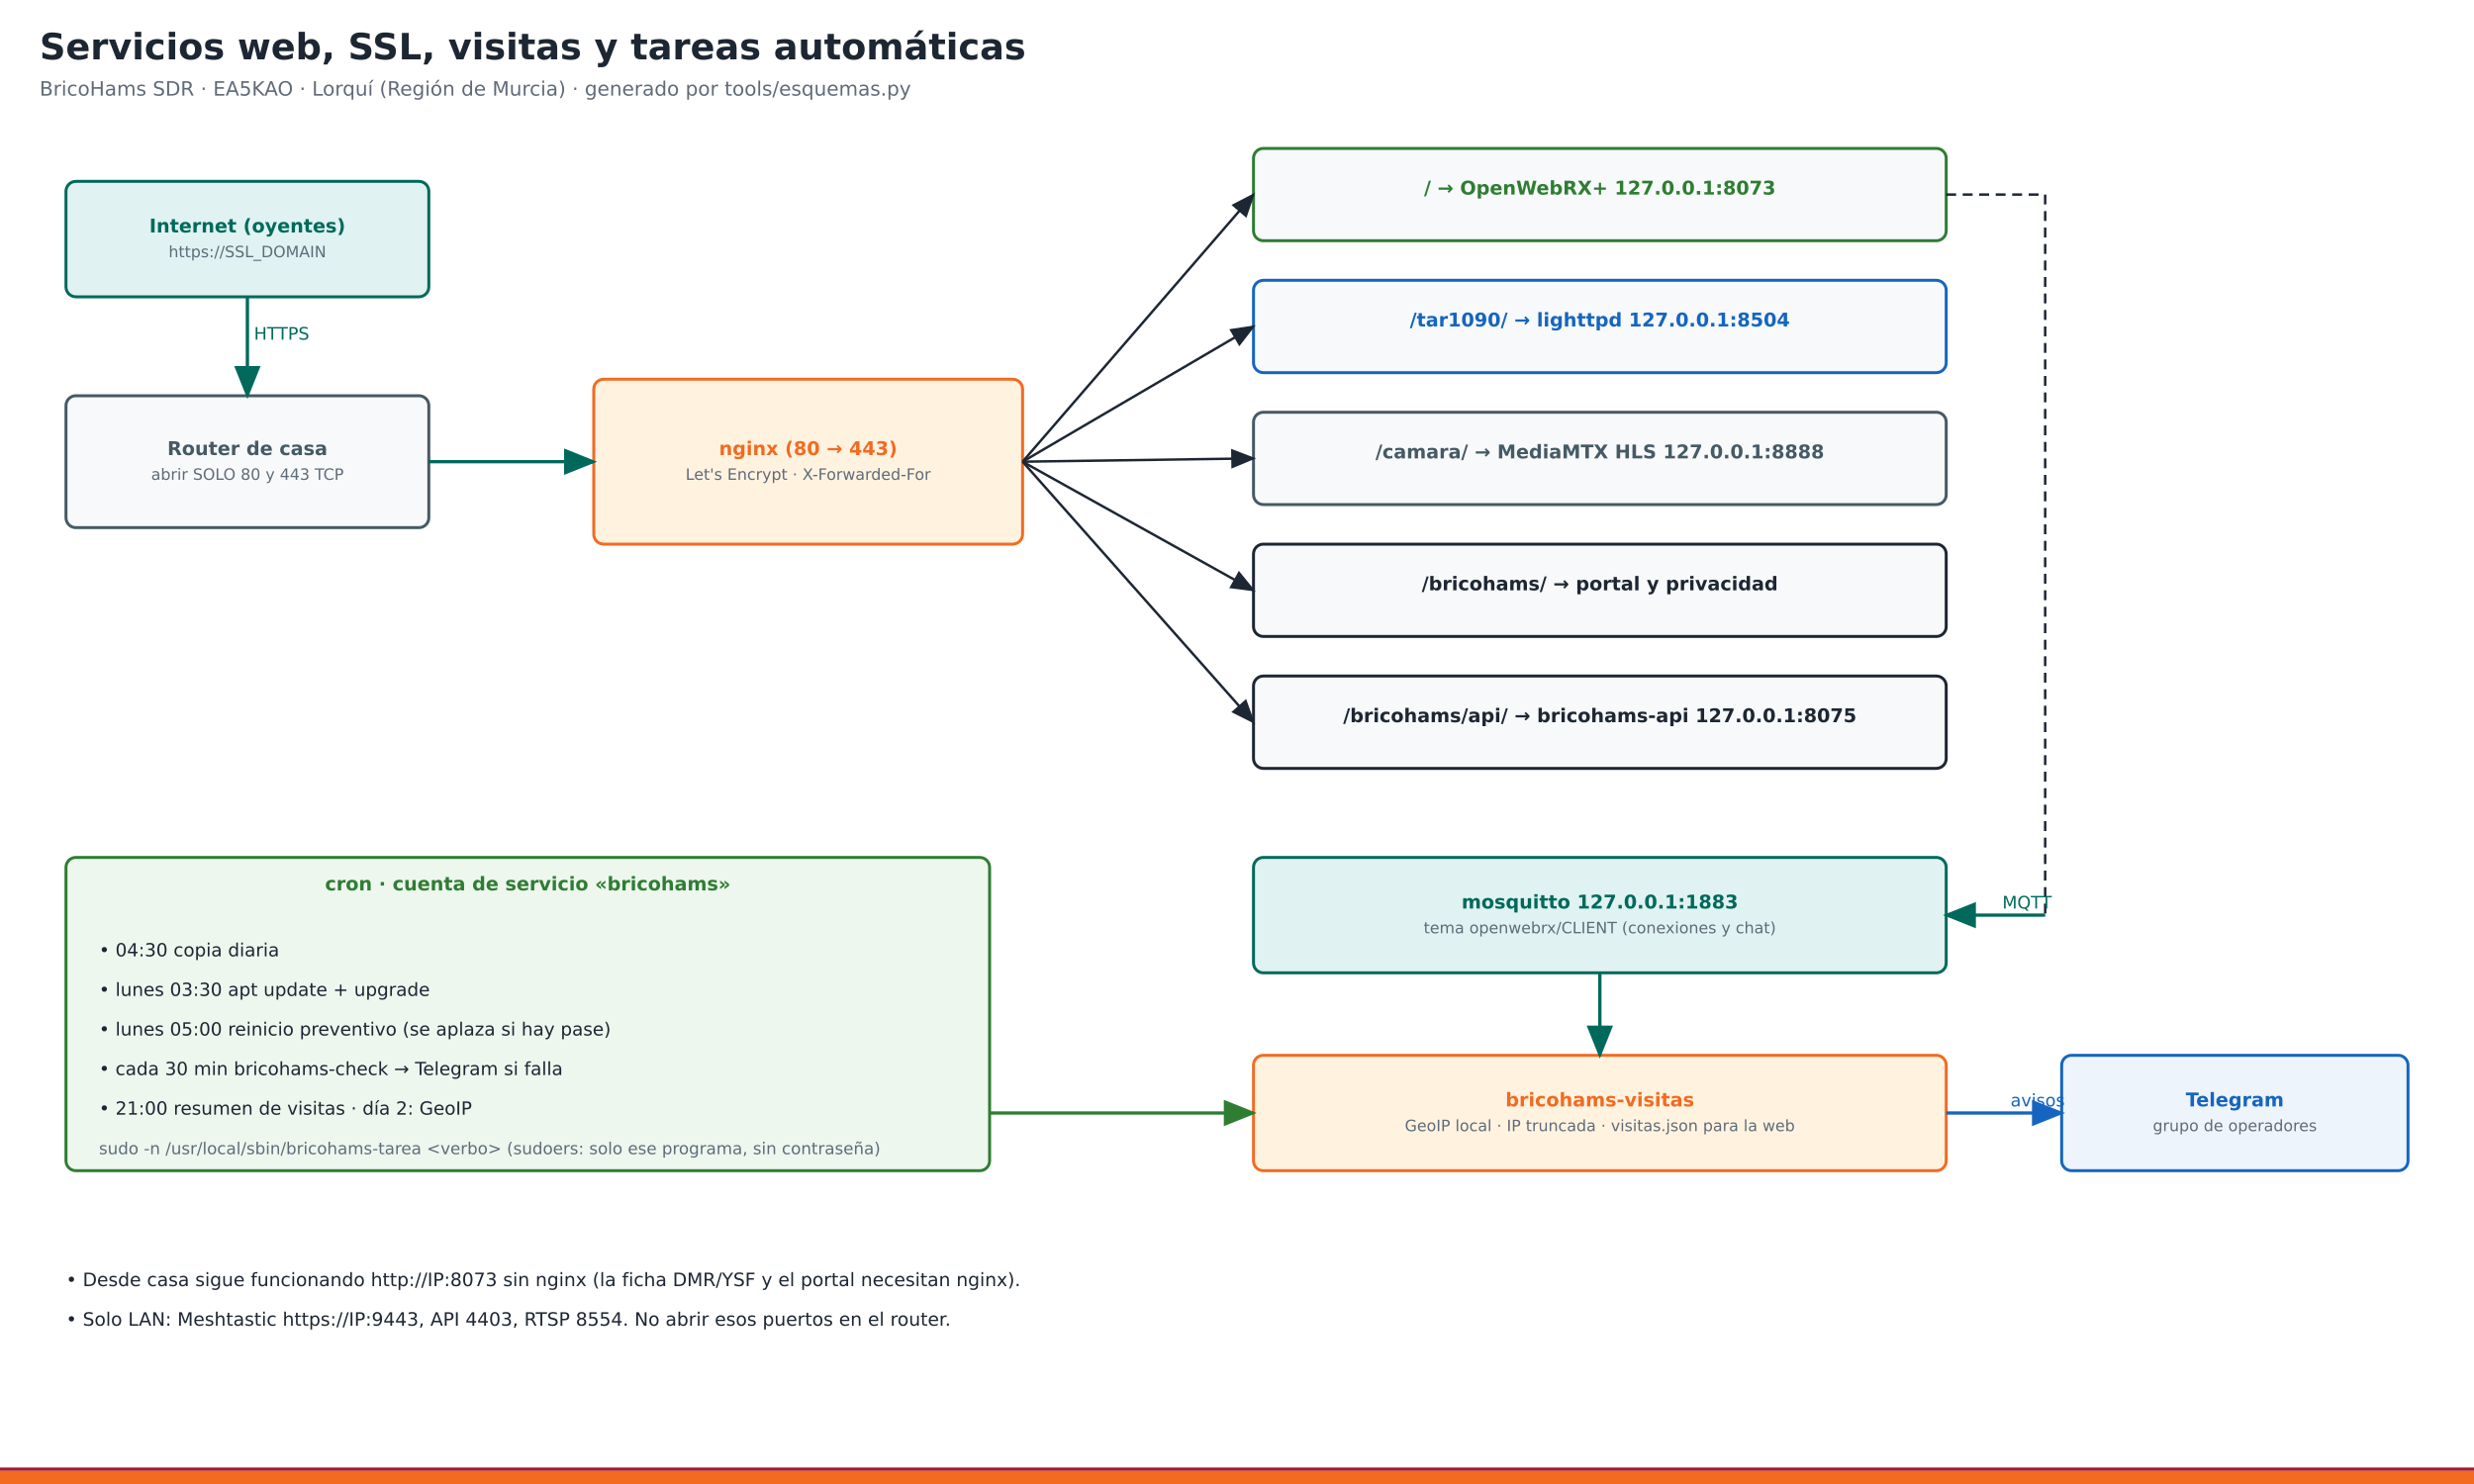
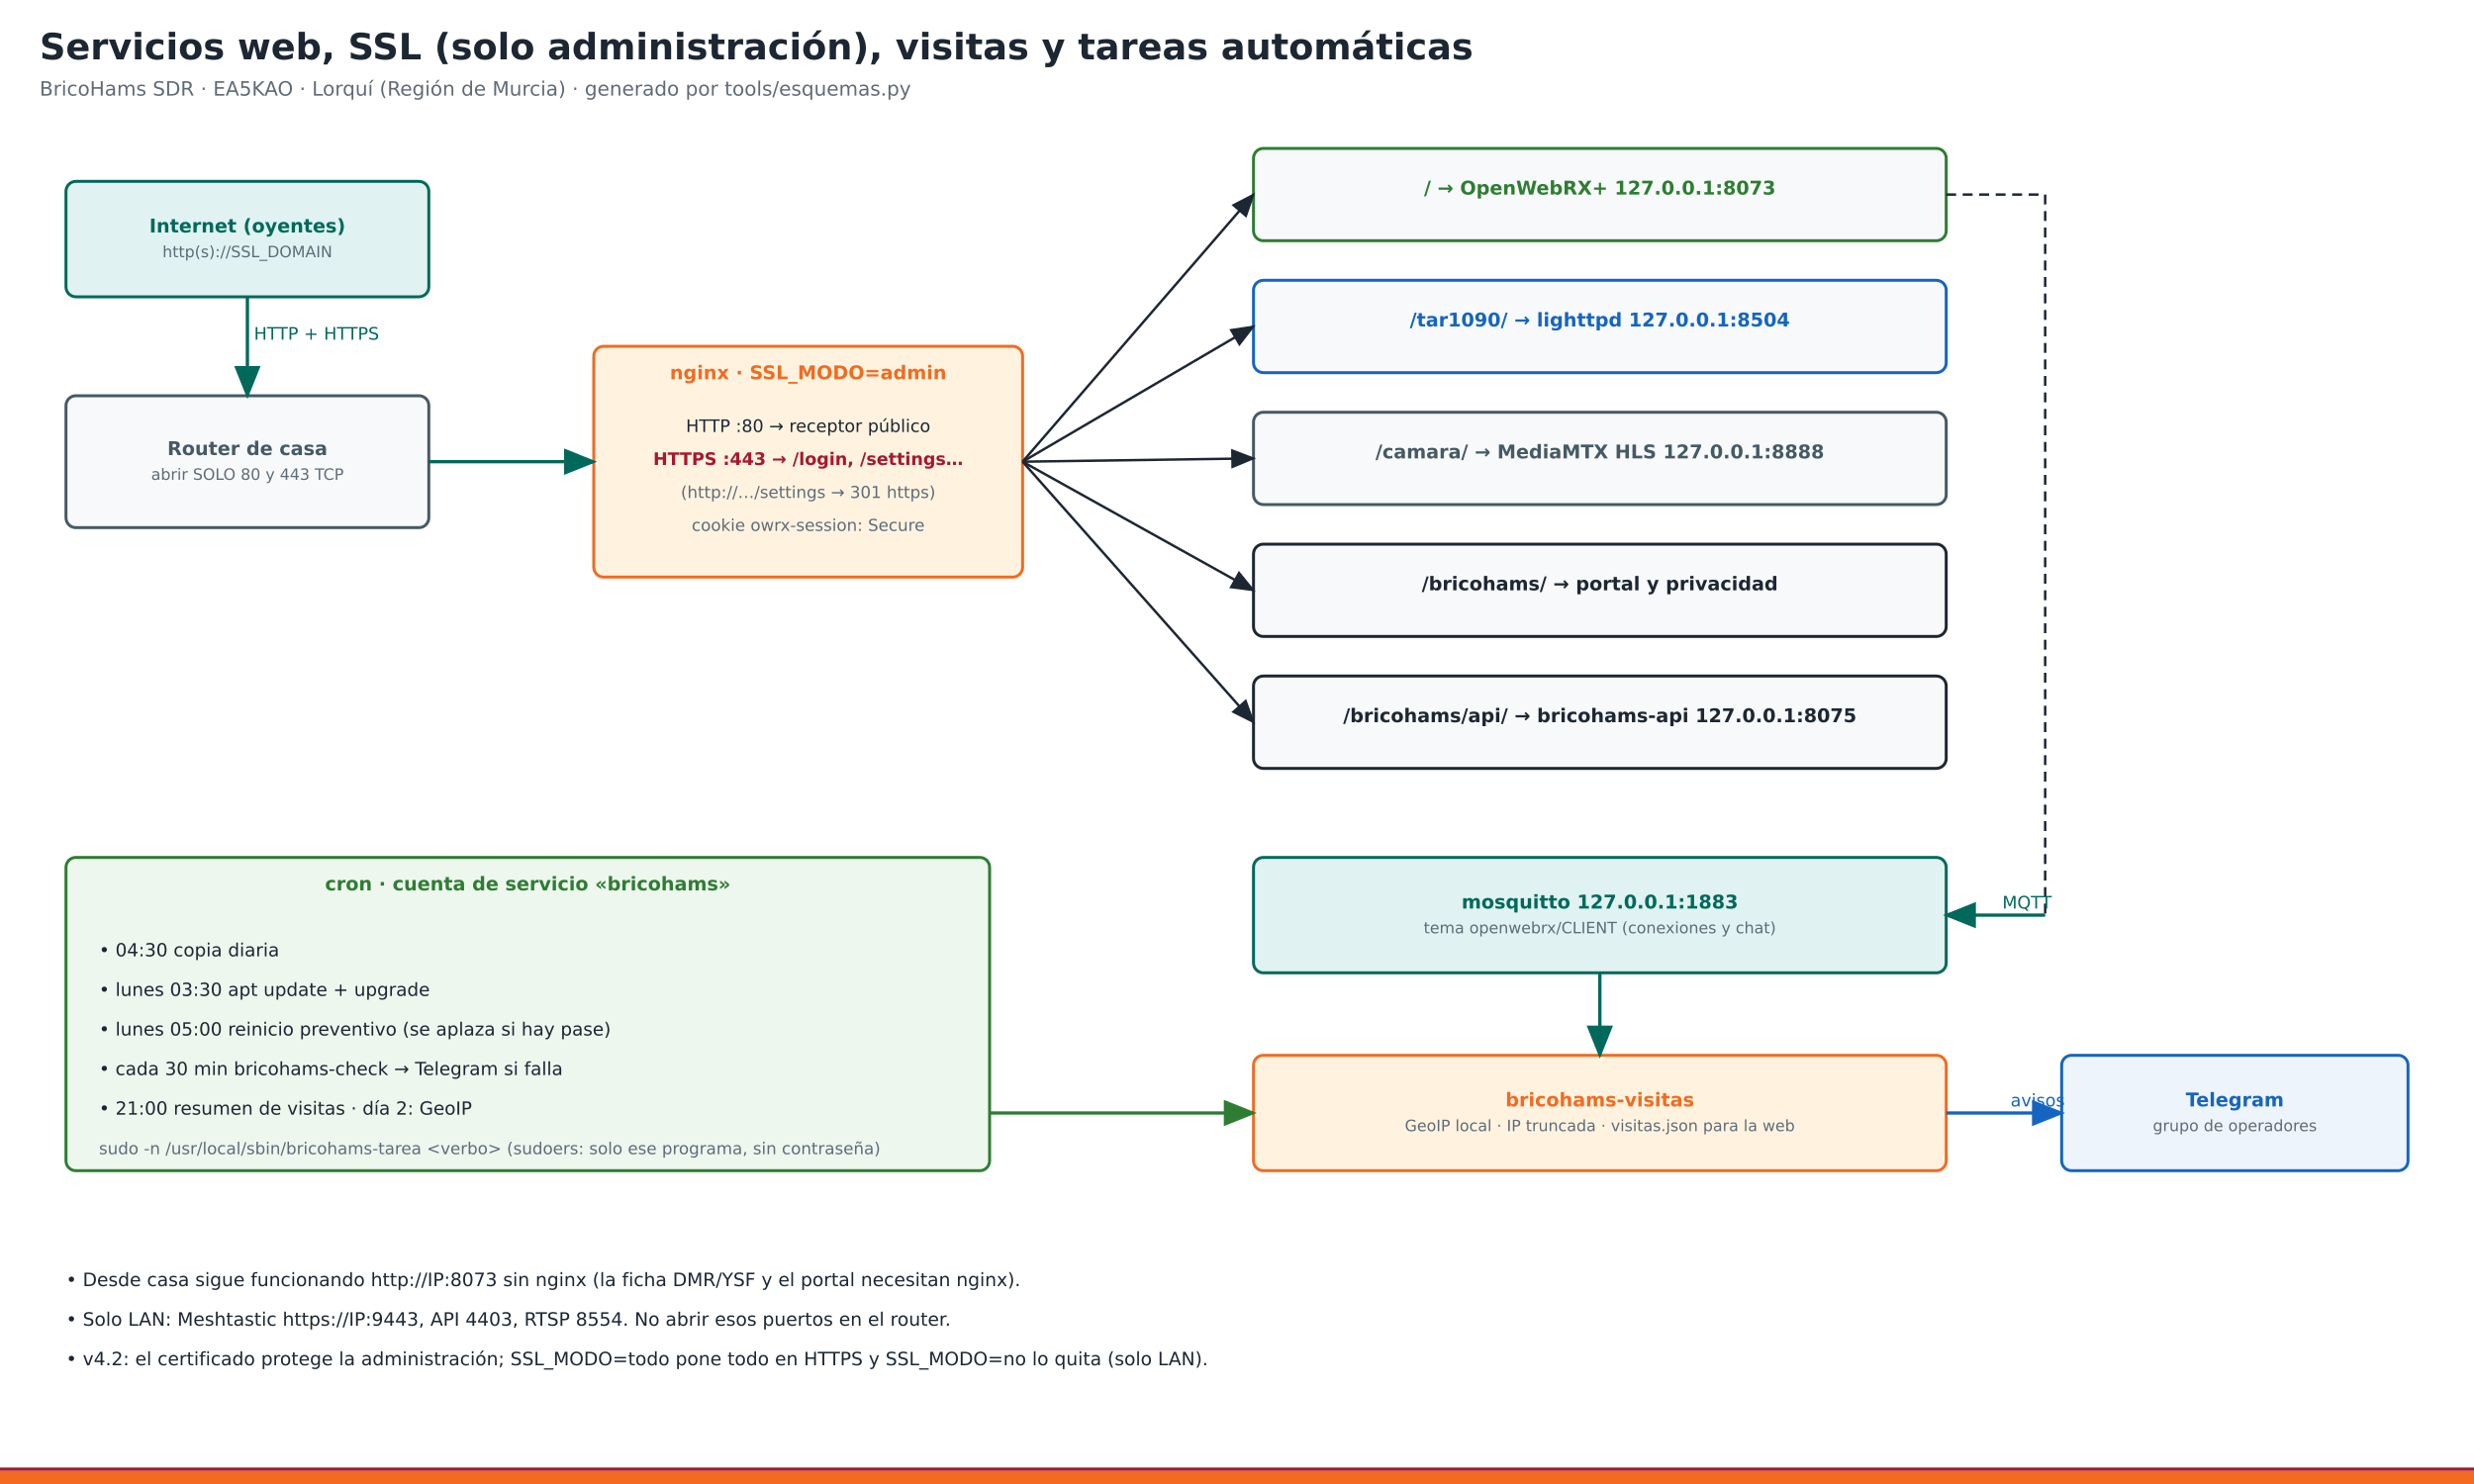
<svg xmlns="http://www.w3.org/2000/svg" width="1500" height="900" viewBox="0 0 1500 900" font-family="DejaVu Sans, Arial, sans-serif">
  <rect width="1500" height="900" fill="#ffffff" />
-   <text x="24" y="36" font-size="22" font-weight="bold" fill="#1d2733">Servicios web, SSL, visitas y tareas automáticas</text>
+   <text x="24" y="36" font-size="22" font-weight="bold" fill="#1d2733">Servicios web, SSL (solo administración), visitas y tareas automáticas</text>
  <text x="24" y="58" font-size="12" fill="#5f6b78">BricoHams SDR · EA5KAO · Lorquí (Región de Murcia) · generado por tools/esquemas.py</text>
  <rect x="0" y="892" width="1500" height="8" fill="#F26B21" />
  <rect x="0" y="890" width="1500" height="2" fill="#A6192E" />
  <defs>
+     <marker id="a00695c" markerWidth="10" markerHeight="8" refX="9" refY="4" orient="auto">
+       <path d="M0,0 L10,4 L0,8 z" fill="#00695c" />
+     </marker>
+     <marker id="a1565c0" markerWidth="10" markerHeight="8" refX="9" refY="4" orient="auto">
+       <path d="M0,0 L10,4 L0,8 z" fill="#1565c0" />
+     </marker>
    <marker id="a1d2733" markerWidth="10" markerHeight="8" refX="9" refY="4" orient="auto">
      <path d="M0,0 L10,4 L0,8 z" fill="#1d2733" />
    </marker>
    <marker id="a2e7d32" markerWidth="10" markerHeight="8" refX="9" refY="4" orient="auto">
      <path d="M0,0 L10,4 L0,8 z" fill="#2e7d32" />
-     </marker>
-     <marker id="a00695c" markerWidth="10" markerHeight="8" refX="9" refY="4" orient="auto">
-       <path d="M0,0 L10,4 L0,8 z" fill="#00695c" />
-     </marker>
-     <marker id="a1565c0" markerWidth="10" markerHeight="8" refX="9" refY="4" orient="auto">
-       <path d="M0,0 L10,4 L0,8 z" fill="#1565c0" />
    </marker>
    <marker id="aF26B21" markerWidth="10" markerHeight="8" refX="9" refY="4" orient="auto">
      <path d="M0,0 L10,4 L0,8 z" fill="#F26B21" />
    </marker>
  </defs>
  <rect x="40" y="110" width="220" height="70" rx="6" fill="#e0f2f1" stroke="#00695c" stroke-width="1.8" />
  <text x="150.0" y="141.0" font-size="11.5" fill="#00695c" font-weight="bold" text-anchor="middle">Internet (oyentes)</text>
-   <text x="150.0" y="156.0" font-size="9.5" fill="#5f6b78" text-anchor="middle">https://SSL_DOMAIN</text>
+   <text x="150.0" y="156.0" font-size="9.5" fill="#5f6b78" text-anchor="middle">http(s)://SSL_DOMAIN</text>
  <rect x="40" y="240" width="220" height="80" rx="6" fill="#f7f9fb" stroke="#455a64" stroke-width="1.8" />
  <text x="150.0" y="276.0" font-size="11.5" fill="#455a64" font-weight="bold" text-anchor="middle">Router de casa</text>
  <text x="150.0" y="291.0" font-size="9.5" fill="#5f6b78" text-anchor="middle">abrir SOLO 80 y 443 TCP</text>
  <line x1="150" y1="180" x2="150" y2="240" stroke="#00695c" stroke-width="2" marker-end="url(#a00695c)" />
-   <text x="154.0" y="206.0" font-size="10.5" fill="#00695c">HTTPS</text>
-   <rect x="360" y="230" width="260" height="100" rx="6" fill="#fff3e0" stroke="#F26B21" stroke-width="1.8" />
-   <text x="490.0" y="276.0" font-size="11.5" fill="#F26B21" font-weight="bold" text-anchor="middle">nginx (80 → 443)</text>
-   <text x="490.0" y="291.0" font-size="9.5" fill="#5f6b78" text-anchor="middle">Let's Encrypt · X-Forwarded-For</text>
+   <text x="154.0" y="206.0" font-size="10.5" fill="#00695c">HTTP + HTTPS</text>
+   <rect x="360" y="210" width="260" height="140" rx="6" fill="#fff3e0" stroke="#F26B21" stroke-width="1.8" />
+   <text x="490.0" y="230" font-size="11.5" fill="#F26B21" font-weight="bold" text-anchor="middle">nginx · SSL_MODO=admin</text>
+   <text x="490" y="262" font-size="10.5" fill="#1d2733" text-anchor="middle">HTTP :80 → receptor público</text>
+   <text x="490" y="282" font-size="10.5" fill="#A6192E" font-weight="bold" text-anchor="middle">HTTPS :443 → /login, /settings…</text>
+   <text x="490" y="302" font-size="10" fill="#5f6b78" text-anchor="middle">(http://…/settings → 301 https)</text>
+   <text x="490" y="322" font-size="10" fill="#5f6b78" text-anchor="middle">cookie owrx-session: Secure</text>
  <line x1="260" y1="280" x2="360" y2="280" stroke="#00695c" stroke-width="2" marker-end="url(#a00695c)" />
  <rect x="760" y="90" width="420" height="56" rx="6" fill="#f7f9fb" stroke="#2e7d32" stroke-width="1.8" />
  <text x="970.0" y="118.0" font-size="11.5" fill="#2e7d32" font-weight="bold" text-anchor="middle">/ → OpenWebRX+ 127.0.0.1:8073</text>
  <line x1="620" y1="280" x2="760" y2="118" stroke="#1d2733" stroke-width="1.5" marker-end="url(#a1d2733)" />
  <rect x="760" y="170" width="420" height="56" rx="6" fill="#f7f9fb" stroke="#1565c0" stroke-width="1.8" />
  <text x="970.0" y="198.0" font-size="11.5" fill="#1565c0" font-weight="bold" text-anchor="middle">/tar1090/ → lighttpd 127.0.0.1:8504</text>
  <line x1="620" y1="280" x2="760" y2="198" stroke="#1d2733" stroke-width="1.5" marker-end="url(#a1d2733)" />
  <rect x="760" y="250" width="420" height="56" rx="6" fill="#f7f9fb" stroke="#455a64" stroke-width="1.8" />
  <text x="970.0" y="278.0" font-size="11.5" fill="#455a64" font-weight="bold" text-anchor="middle">/camara/ → MediaMTX HLS 127.0.0.1:8888</text>
  <line x1="620" y1="280" x2="760" y2="278" stroke="#1d2733" stroke-width="1.5" marker-end="url(#a1d2733)" />
  <rect x="760" y="330" width="420" height="56" rx="6" fill="#f7f9fb" stroke="#1d2733" stroke-width="1.8" />
  <text x="970.0" y="358.0" font-size="11.5" fill="#1d2733" font-weight="bold" text-anchor="middle">/bricohams/ → portal y privacidad</text>
  <line x1="620" y1="280" x2="760" y2="358" stroke="#1d2733" stroke-width="1.5" marker-end="url(#a1d2733)" />
  <rect x="760" y="410" width="420" height="56" rx="6" fill="#f7f9fb" stroke="#1d2733" stroke-width="1.8" />
  <text x="970.0" y="438.0" font-size="11.5" fill="#1d2733" font-weight="bold" text-anchor="middle">/bricohams/api/ → bricohams-api 127.0.0.1:8075</text>
  <line x1="620" y1="280" x2="760" y2="438" stroke="#1d2733" stroke-width="1.5" marker-end="url(#a1d2733)" />
  <rect x="760" y="520" width="420" height="70" rx="6" fill="#e0f2f1" stroke="#00695c" stroke-width="1.8" />
  <text x="970.0" y="551.0" font-size="11.5" fill="#00695c" font-weight="bold" text-anchor="middle">mosquitto 127.0.0.1:1883</text>
  <text x="970.0" y="566.0" font-size="9.5" fill="#5f6b78" text-anchor="middle">tema openwebrx/CLIENT (conexiones y chat)</text>
  <line x1="1180" y1="118" x2="1240" y2="118" stroke="#1d2733" stroke-width="1.5" stroke-dasharray="6 4" />
  <line x1="1240" y1="118" x2="1240" y2="555" stroke="#1d2733" stroke-width="1.5" stroke-dasharray="6 4" />
  <line x1="1240" y1="555" x2="1180" y2="555" stroke="#00695c" stroke-width="2" marker-end="url(#a00695c)" />
  <text x="1214.0" y="551.0" font-size="10.5" fill="#00695c">MQTT</text>
  <rect x="760" y="640" width="420" height="70" rx="6" fill="#fff3e0" stroke="#F26B21" stroke-width="1.8" />
  <text x="970.0" y="671.0" font-size="11.5" fill="#F26B21" font-weight="bold" text-anchor="middle">bricohams-visitas</text>
  <text x="970.0" y="686.0" font-size="9.5" fill="#5f6b78" text-anchor="middle">GeoIP local · IP truncada · visitas.json para la web</text>
  <line x1="970" y1="590" x2="970" y2="640" stroke="#00695c" stroke-width="2" marker-end="url(#a00695c)" />
  <rect x="1250" y="640" width="210" height="70" rx="6" fill="#eef4fb" stroke="#1565c0" stroke-width="1.8" />
  <text x="1355.0" y="671.0" font-size="11.5" fill="#1565c0" font-weight="bold" text-anchor="middle">Telegram</text>
  <text x="1355.0" y="686.0" font-size="9.5" fill="#5f6b78" text-anchor="middle">grupo de operadores</text>
  <line x1="1180" y1="675" x2="1250" y2="675" stroke="#1565c0" stroke-width="2" marker-end="url(#a1565c0)" />
  <text x="1219.0" y="671.0" font-size="10.5" fill="#1565c0">avisos</text>
  <rect x="40" y="520" width="560" height="190" rx="6" fill="#edf7ee" stroke="#2e7d32" stroke-width="1.8" />
  <text x="320.0" y="540" font-size="11.5" fill="#2e7d32" font-weight="bold" text-anchor="middle">cron · cuenta de servicio «bricohams»</text>
  <text x="60" y="580" font-size="11" fill="#1d2733" text-anchor="start">• 04:30 copia diaria</text>
  <text x="60" y="604" font-size="11" fill="#1d2733" text-anchor="start">• lunes 03:30 apt update + upgrade</text>
  <text x="60" y="628" font-size="11" fill="#1d2733" text-anchor="start">• lunes 05:00 reinicio preventivo (se aplaza si hay pase)</text>
  <text x="60" y="652" font-size="11" fill="#1d2733" text-anchor="start">• cada 30 min bricohams-check → Telegram si falla</text>
  <text x="60" y="676" font-size="11" fill="#1d2733" text-anchor="start">• 21:00 resumen de visitas · día 2: GeoIP</text>
  <text x="60" y="700" font-size="10" fill="#5f6b78" text-anchor="start">sudo -n /usr/local/sbin/bricohams-tarea &lt;verbo&gt; (sudoers: solo ese programa, sin contraseña)</text>
  <line x1="600" y1="675" x2="760" y2="675" stroke="#2e7d32" stroke-width="2" marker-end="url(#a2e7d32)" />
  <text x="40" y="780" font-size="11.2" fill="#1d2733" text-anchor="start">• Desde casa sigue funcionando http://IP:8073 sin nginx (la ficha DMR/YSF y el portal necesitan nginx).</text>
+   <text x="40" y="828" font-size="11.2" fill="#1d2733" text-anchor="start">• v4.2: el certificado protege la administración; SSL_MODO=todo pone todo en HTTPS y SSL_MODO=no lo quita (solo LAN).</text>
  <text x="40" y="804" font-size="11.2" fill="#1d2733" text-anchor="start">• Solo LAN: Meshtastic https://IP:9443, API 4403, RTSP 8554. No abrir esos puertos en el router.</text>
</svg>
